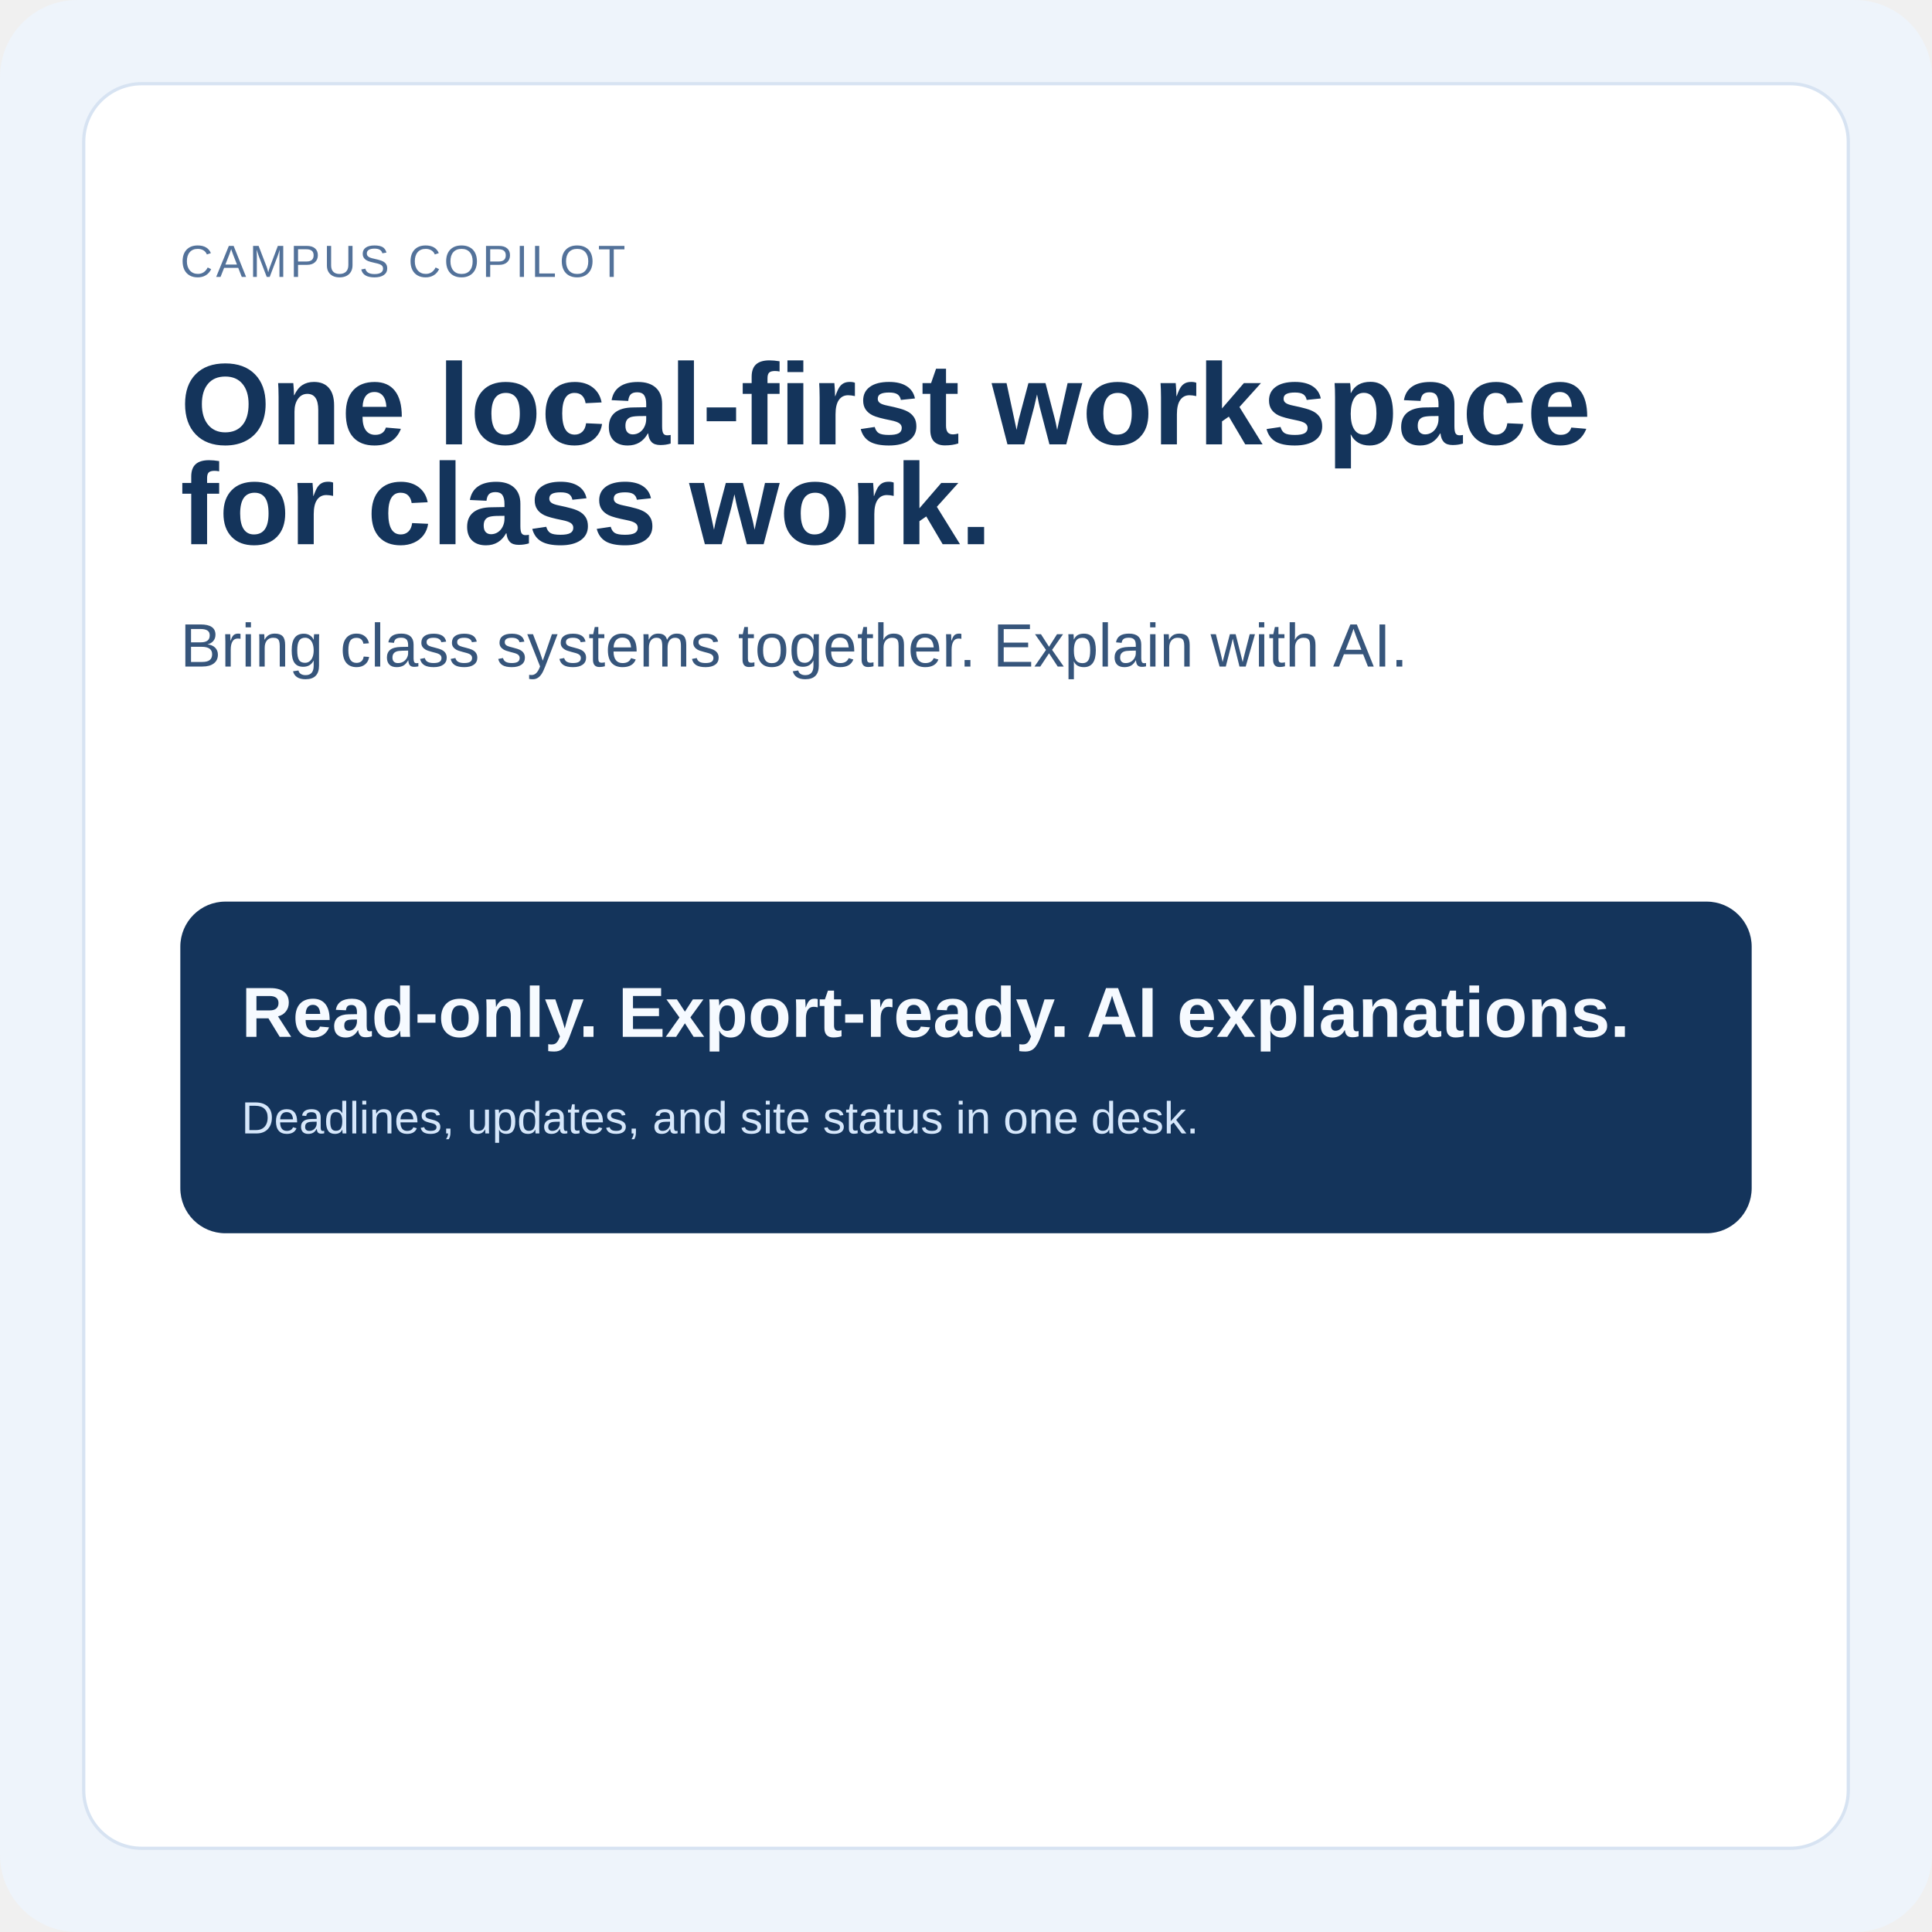
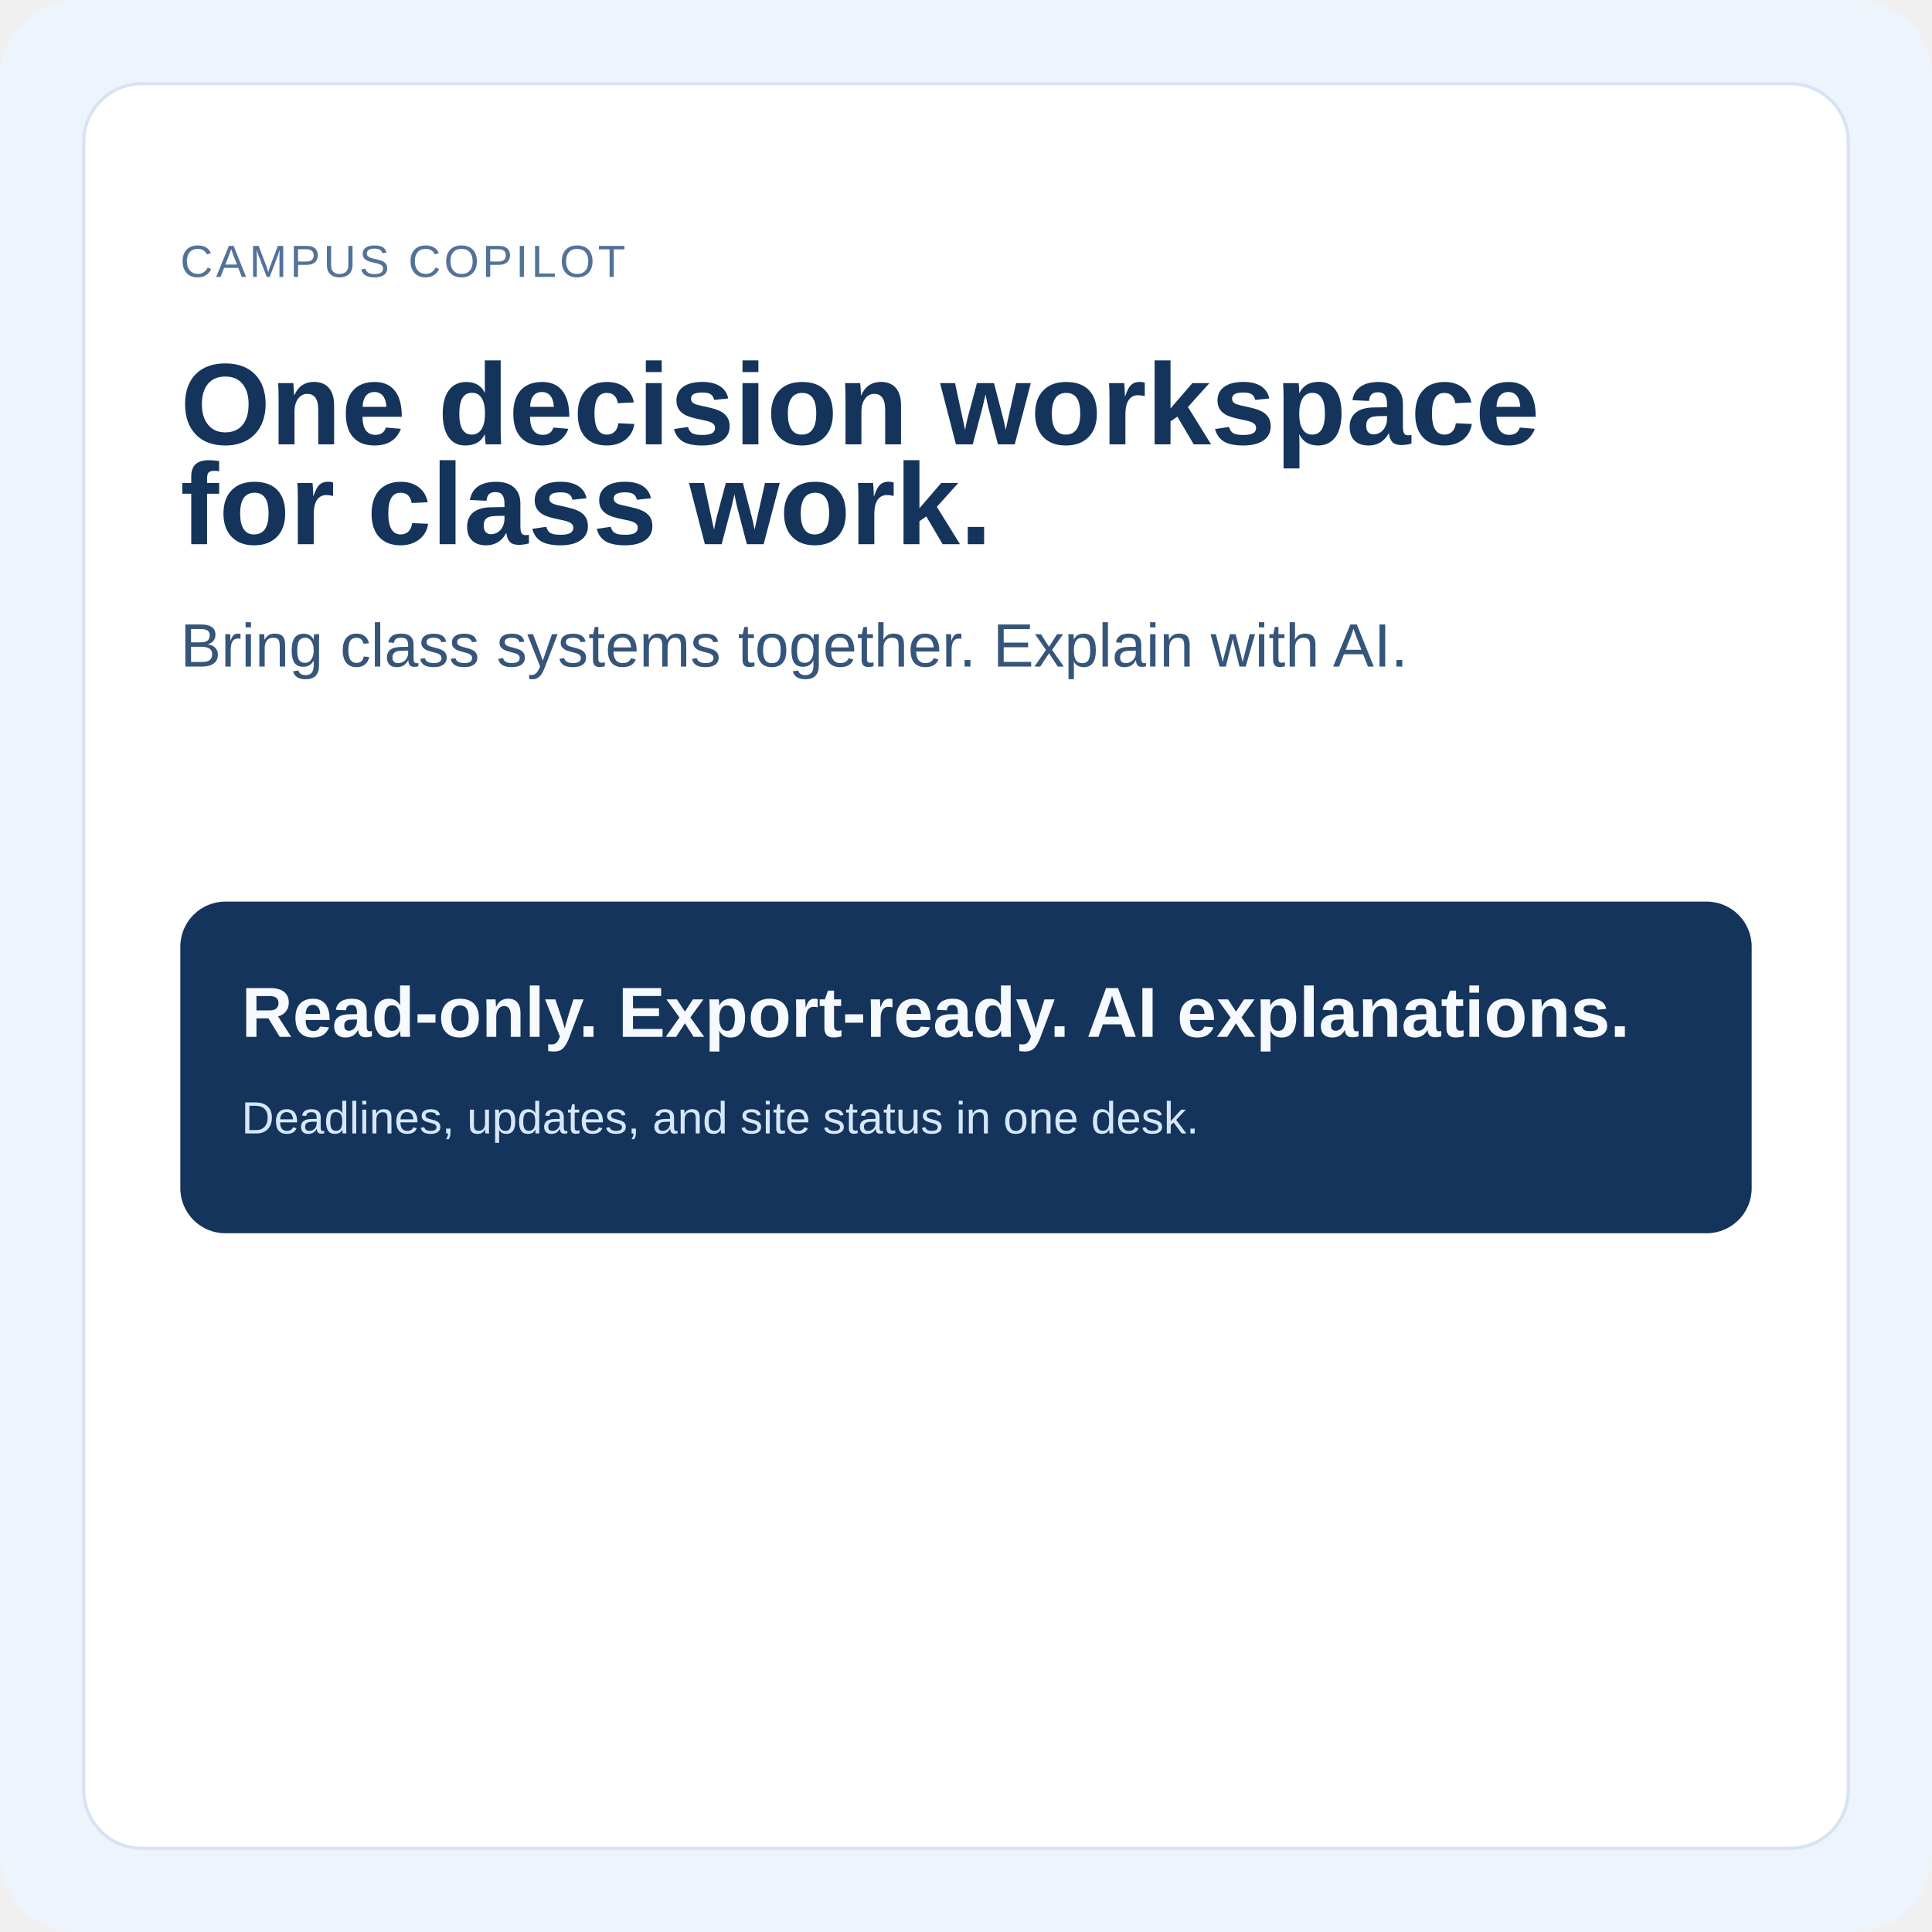
<svg xmlns="http://www.w3.org/2000/svg" width="1200" height="1200" viewBox="0 0 1200 1200" fill="none">
  <rect width="1200" height="1200" rx="48" fill="#EEF4FB" />
  <rect x="52" y="52" width="1096" height="1096" rx="36" fill="#FFFFFF" stroke="#D7E3F2" stroke-width="2" />
  <text x="112" y="172" fill="#53729A" font-family="Arial, Helvetica, sans-serif" font-size="28" letter-spacing="2">CAMPUS COPILOT</text>
-   <text x="112" y="276" fill="#14345B" font-family="Arial, Helvetica, sans-serif" font-size="72" font-weight="700">One local-first workspace</text>
+   <text x="112" y="276" fill="#14345B" font-family="Arial, Helvetica, sans-serif" font-size="72" font-weight="700">One decision workspace</text>
  <text x="112" y="338" fill="#14345B" font-family="Arial, Helvetica, sans-serif" font-size="72" font-weight="700">for class work.</text>
  <text x="112" y="414" fill="#36557B" font-family="Arial, Helvetica, sans-serif" font-size="38">Bring class systems together. Explain with AI.</text>
  <rect x="112" y="560" width="976" height="206" rx="28" fill="#14345B" />
  <text x="150" y="644" fill="#F6FAFF" font-family="Arial, Helvetica, sans-serif" font-size="44" font-weight="700">Read-only. Export-ready. AI explanations.</text>
  <text x="150" y="704" fill="#D6E7FB" font-family="Arial, Helvetica, sans-serif" font-size="28">Deadlines, updates, and site status in one desk.</text>
</svg>
